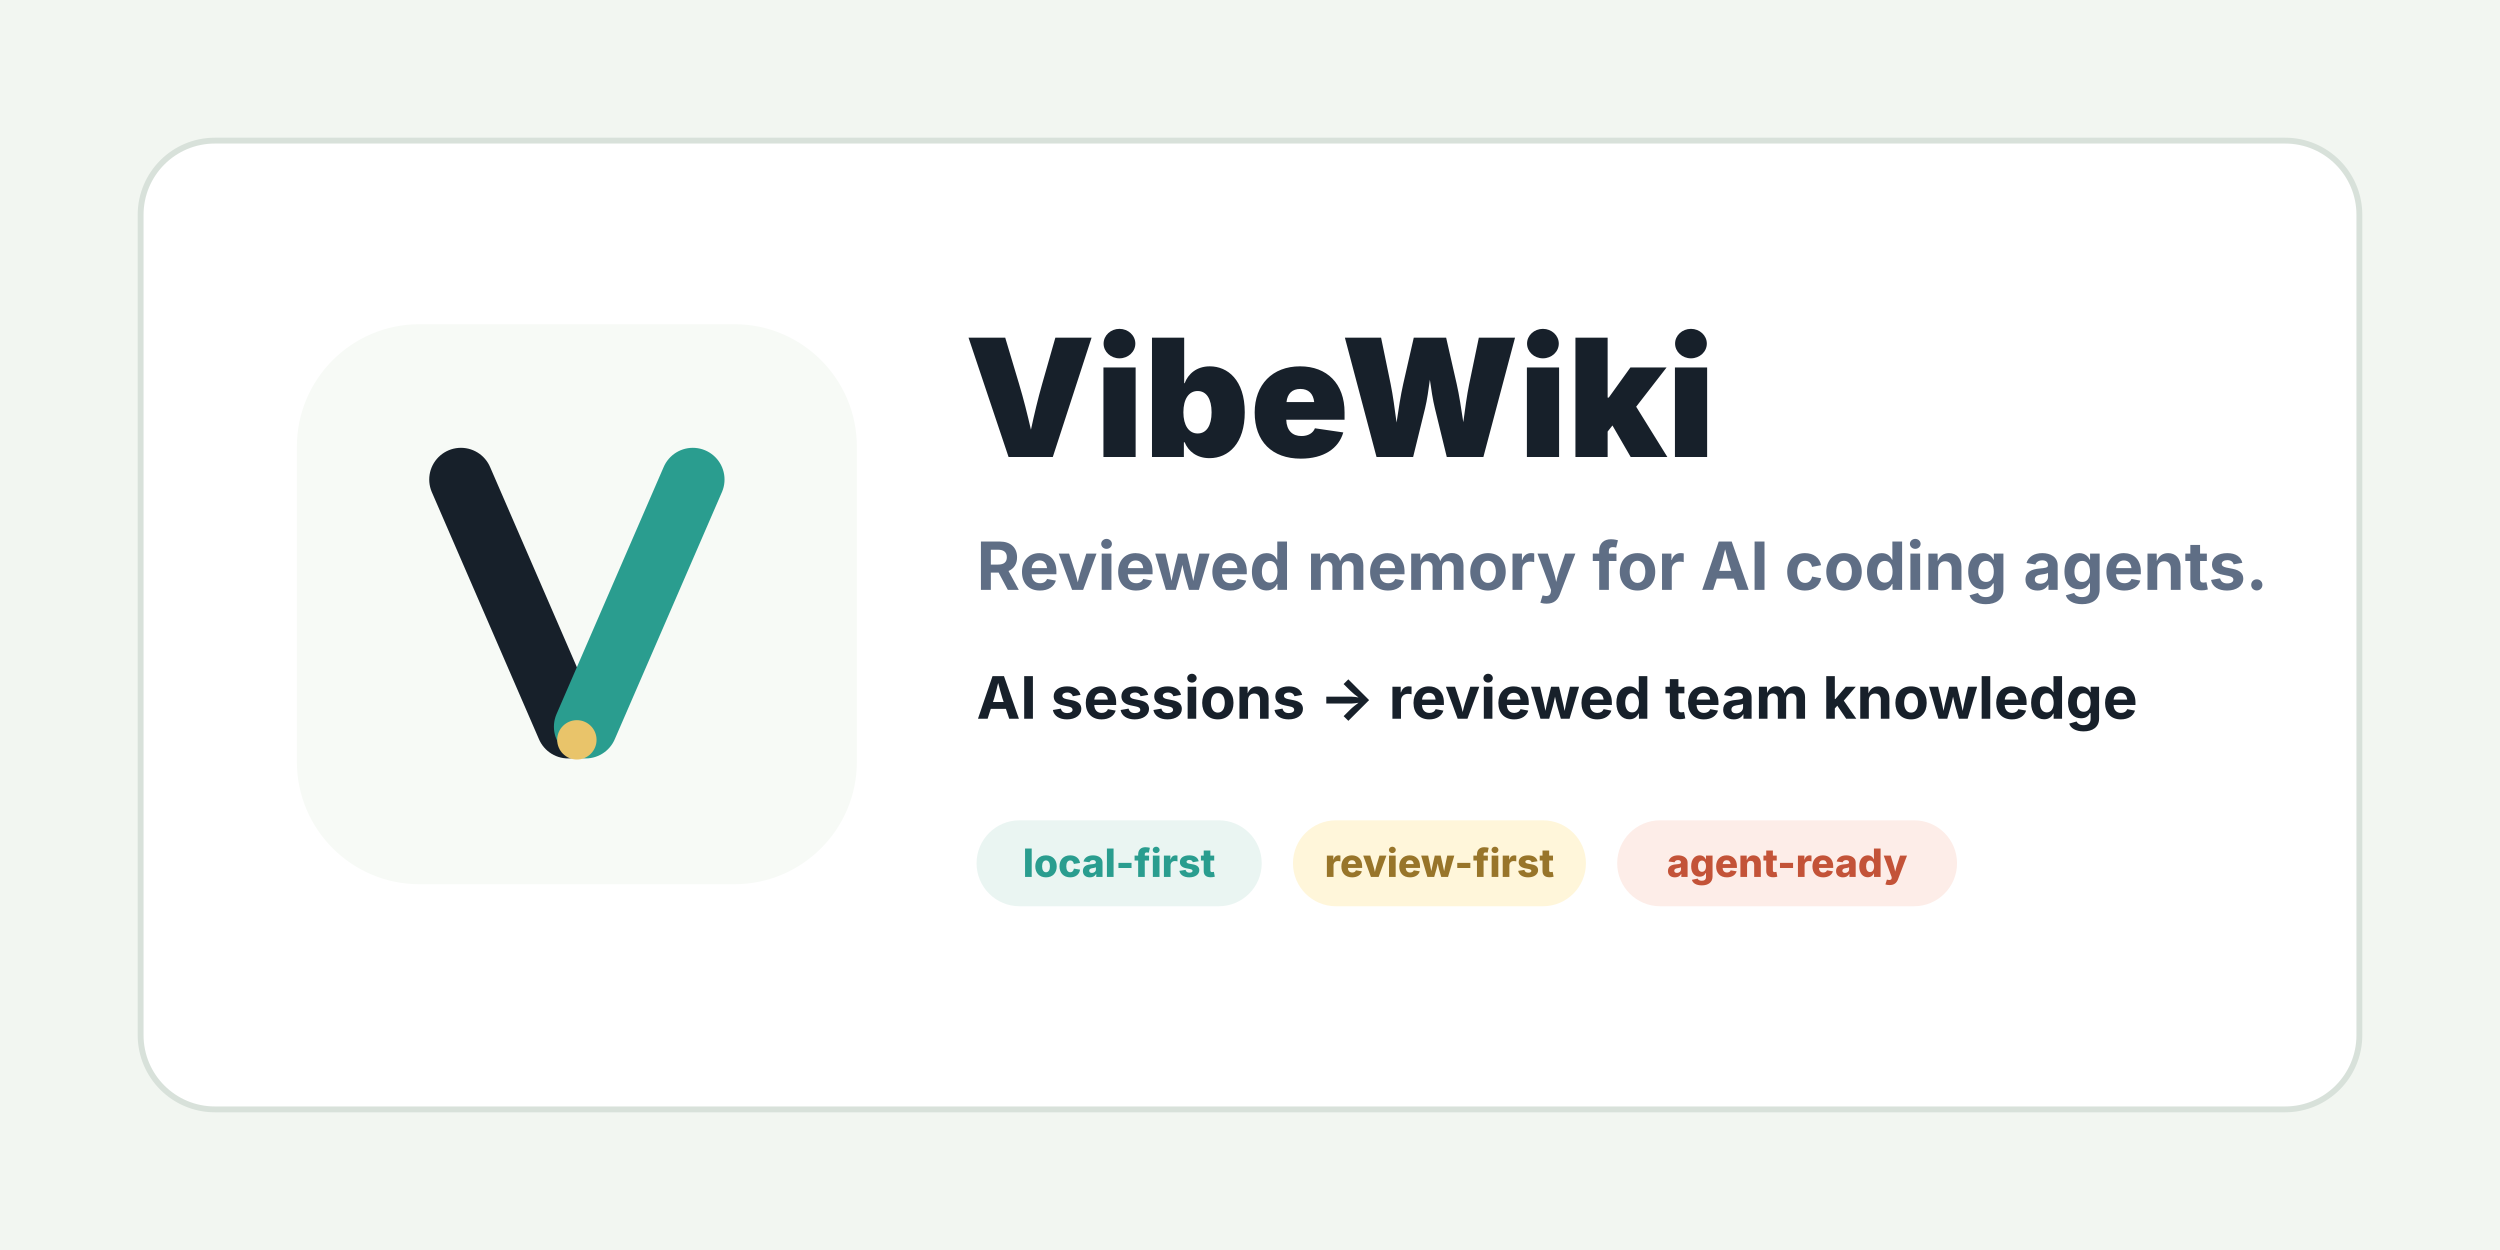
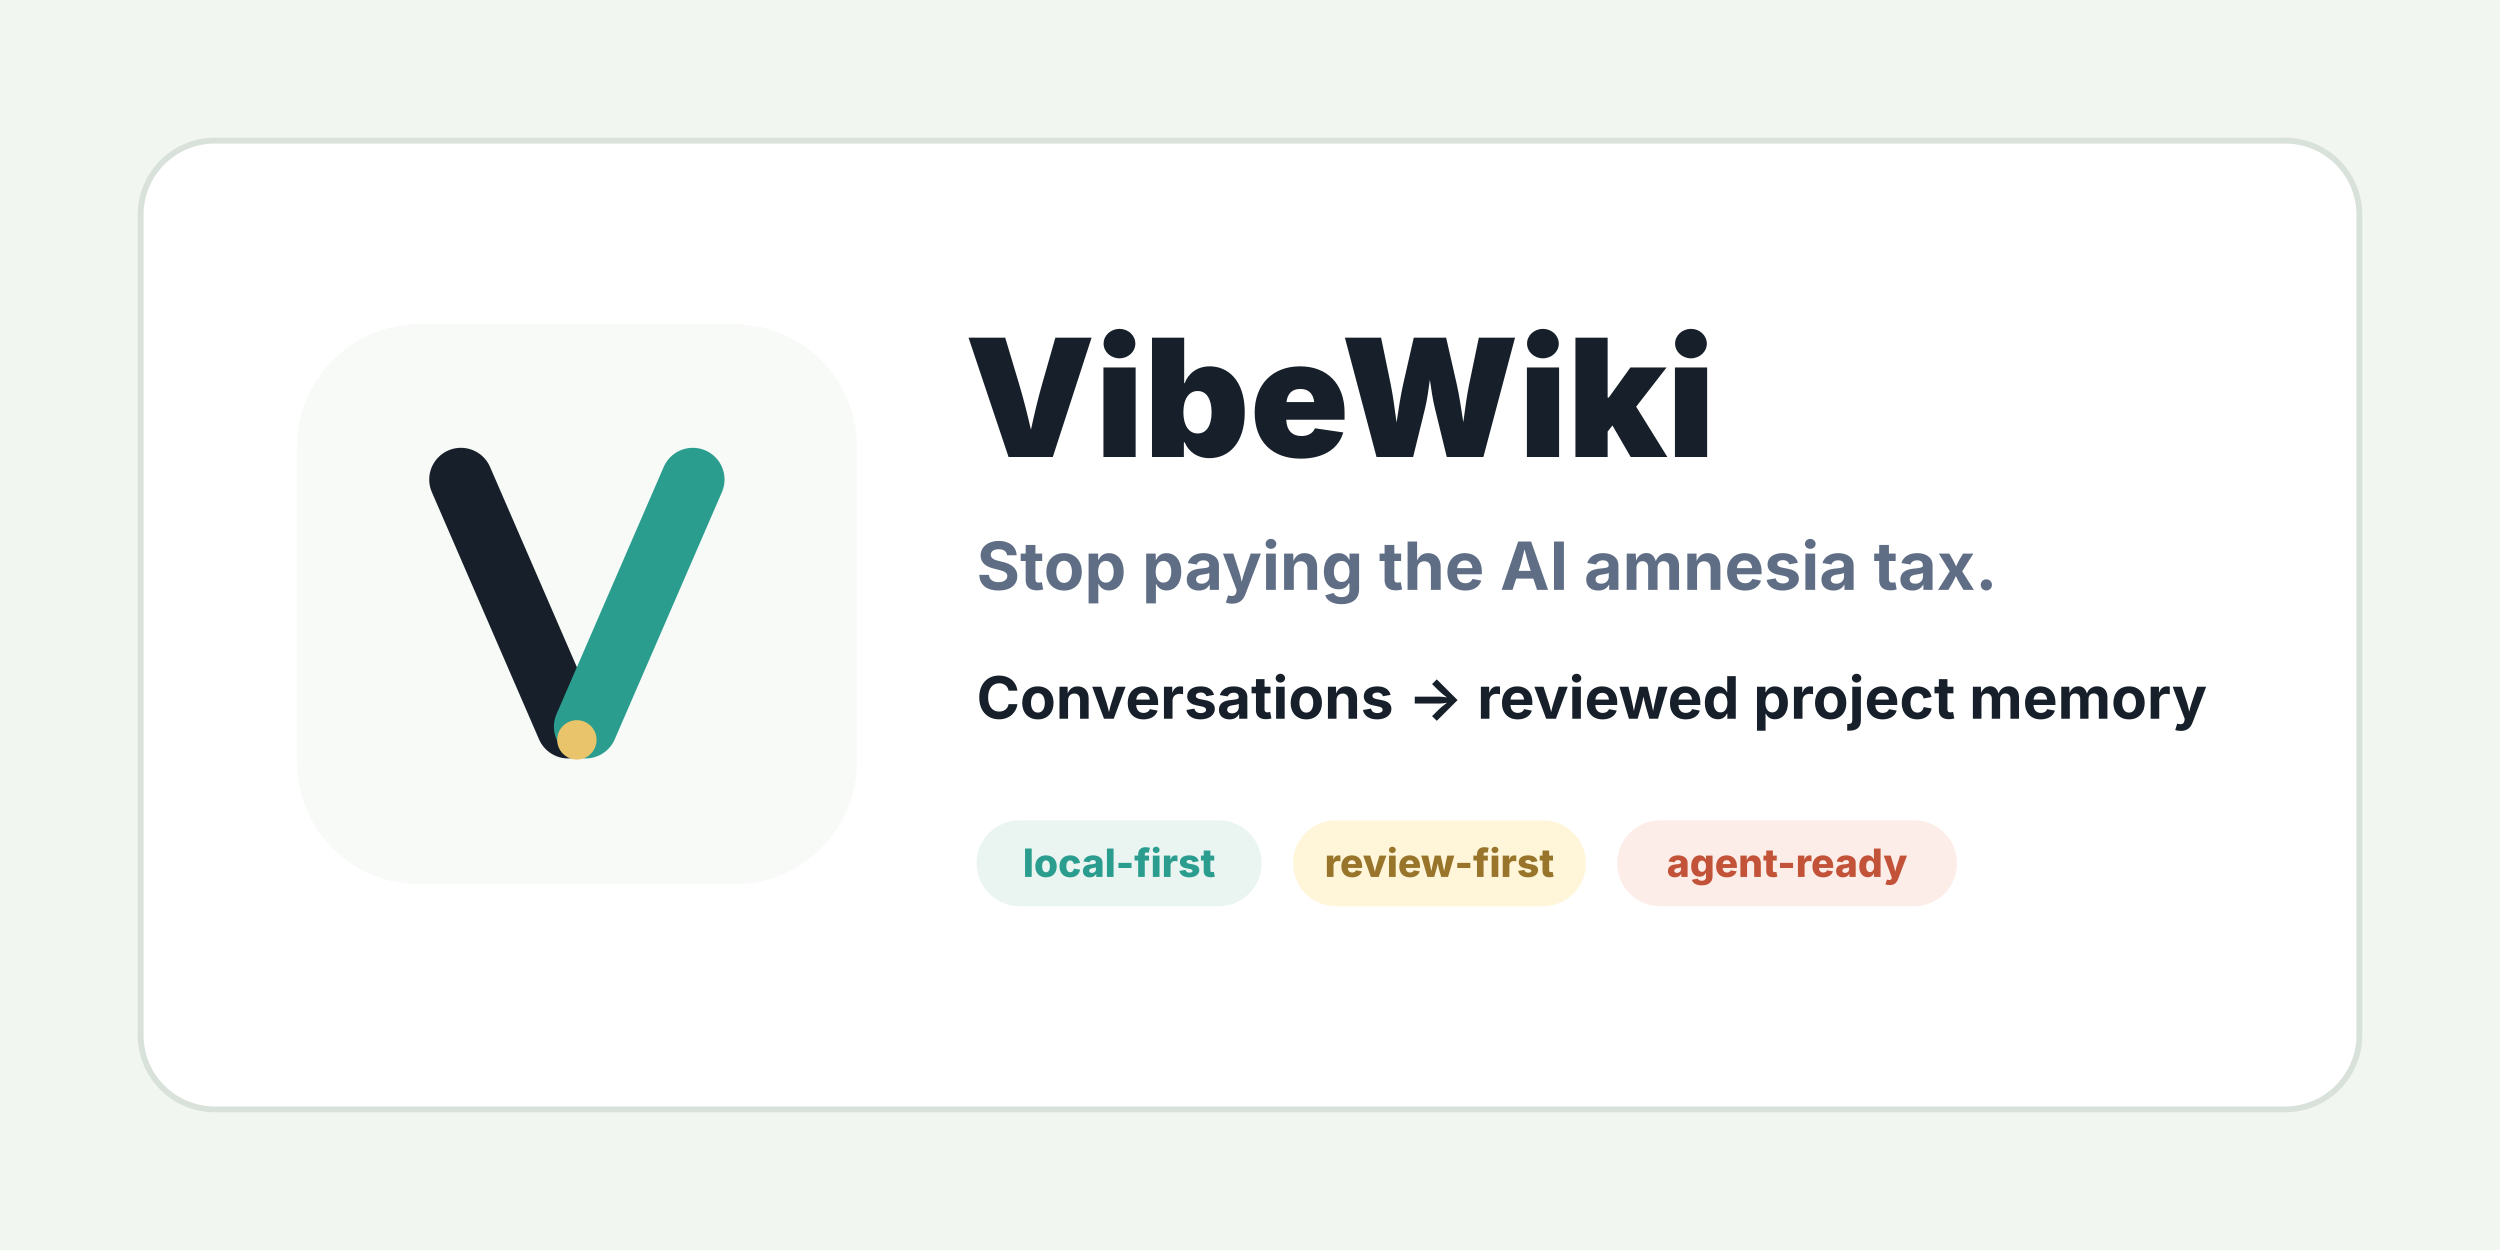
<svg xmlns="http://www.w3.org/2000/svg" viewBox="0 0 1280 640" role="img" aria-labelledby="title desc">
  <rect width="1280" height="640" fill="#F2F6F1" />
  <rect x="72" y="72" width="1136" height="496" rx="38" fill="#FFFFFF" stroke="#D8E1DA" stroke-width="3" />
  <g transform="translate(152 166) scale(.56)">
    <rect width="512" height="512" rx="112" fill="#F7FAF6" />
    <path d="M150 142L248 368" fill="none" stroke="#17202A" stroke-width="58" stroke-linecap="round" />
    <path d="M362 142L264 368" fill="none" stroke="#2A9D8F" stroke-width="58" stroke-linecap="round" />
    <circle cx="256" cy="380" r="18" fill="#E9C46A" />
  </g>
  <text x="494" y="234" fill="#17202A" font-family="Inter, ui-sans-serif, system-ui, -apple-system, BlinkMacSystemFont, Segoe UI, sans-serif" font-size="84" font-weight="850">VibeWiki</text>
-   <text x="500" y="302" fill="#5F6E85" font-family="Inter, ui-sans-serif, system-ui, -apple-system, BlinkMacSystemFont, Segoe UI, sans-serif" font-size="34" font-weight="650">Reviewed memory for AI coding agents.</text>
-   <text x="500" y="368" fill="#17202A" font-family="Inter, ui-sans-serif, system-ui, -apple-system, BlinkMacSystemFont, Segoe UI, sans-serif" font-size="30" font-weight="700">AI sessions → reviewed team knowledge</text>
+   <text x="500" y="302" fill="#5F6E85" font-family="Inter, ui-sans-serif, system-ui, -apple-system, BlinkMacSystemFont, Segoe UI, sans-serif" font-size="34" font-weight="650">Stop paying the AI amnesia tax.</text>
+   <text x="500" y="368" fill="#17202A" font-family="Inter, ui-sans-serif, system-ui, -apple-system, BlinkMacSystemFont, Segoe UI, sans-serif" font-size="30" font-weight="700">Conversations → reviewed project memory</text>
  <g transform="translate(500 420)">
    <rect width="146" height="44" rx="22" fill="#EAF5F2" />
    <text x="73" y="29" text-anchor="middle" fill="#2A9D8F" font-family="Inter, ui-sans-serif, system-ui, -apple-system, BlinkMacSystemFont, Segoe UI, sans-serif" font-size="20" font-weight="800">local-first</text>
    <rect x="162" width="150" height="44" rx="22" fill="#FFF6DA" />
    <text x="237" y="29" text-anchor="middle" fill="#98752A" font-family="Inter, ui-sans-serif, system-ui, -apple-system, BlinkMacSystemFont, Segoe UI, sans-serif" font-size="20" font-weight="800">review-first</text>
    <rect x="328" width="174" height="44" rx="22" fill="#FDEDE8" />
    <text x="415" y="29" text-anchor="middle" fill="#C35338" font-family="Inter, ui-sans-serif, system-ui, -apple-system, BlinkMacSystemFont, Segoe UI, sans-serif" font-size="20" font-weight="800">agent-ready</text>
  </g>
</svg>
